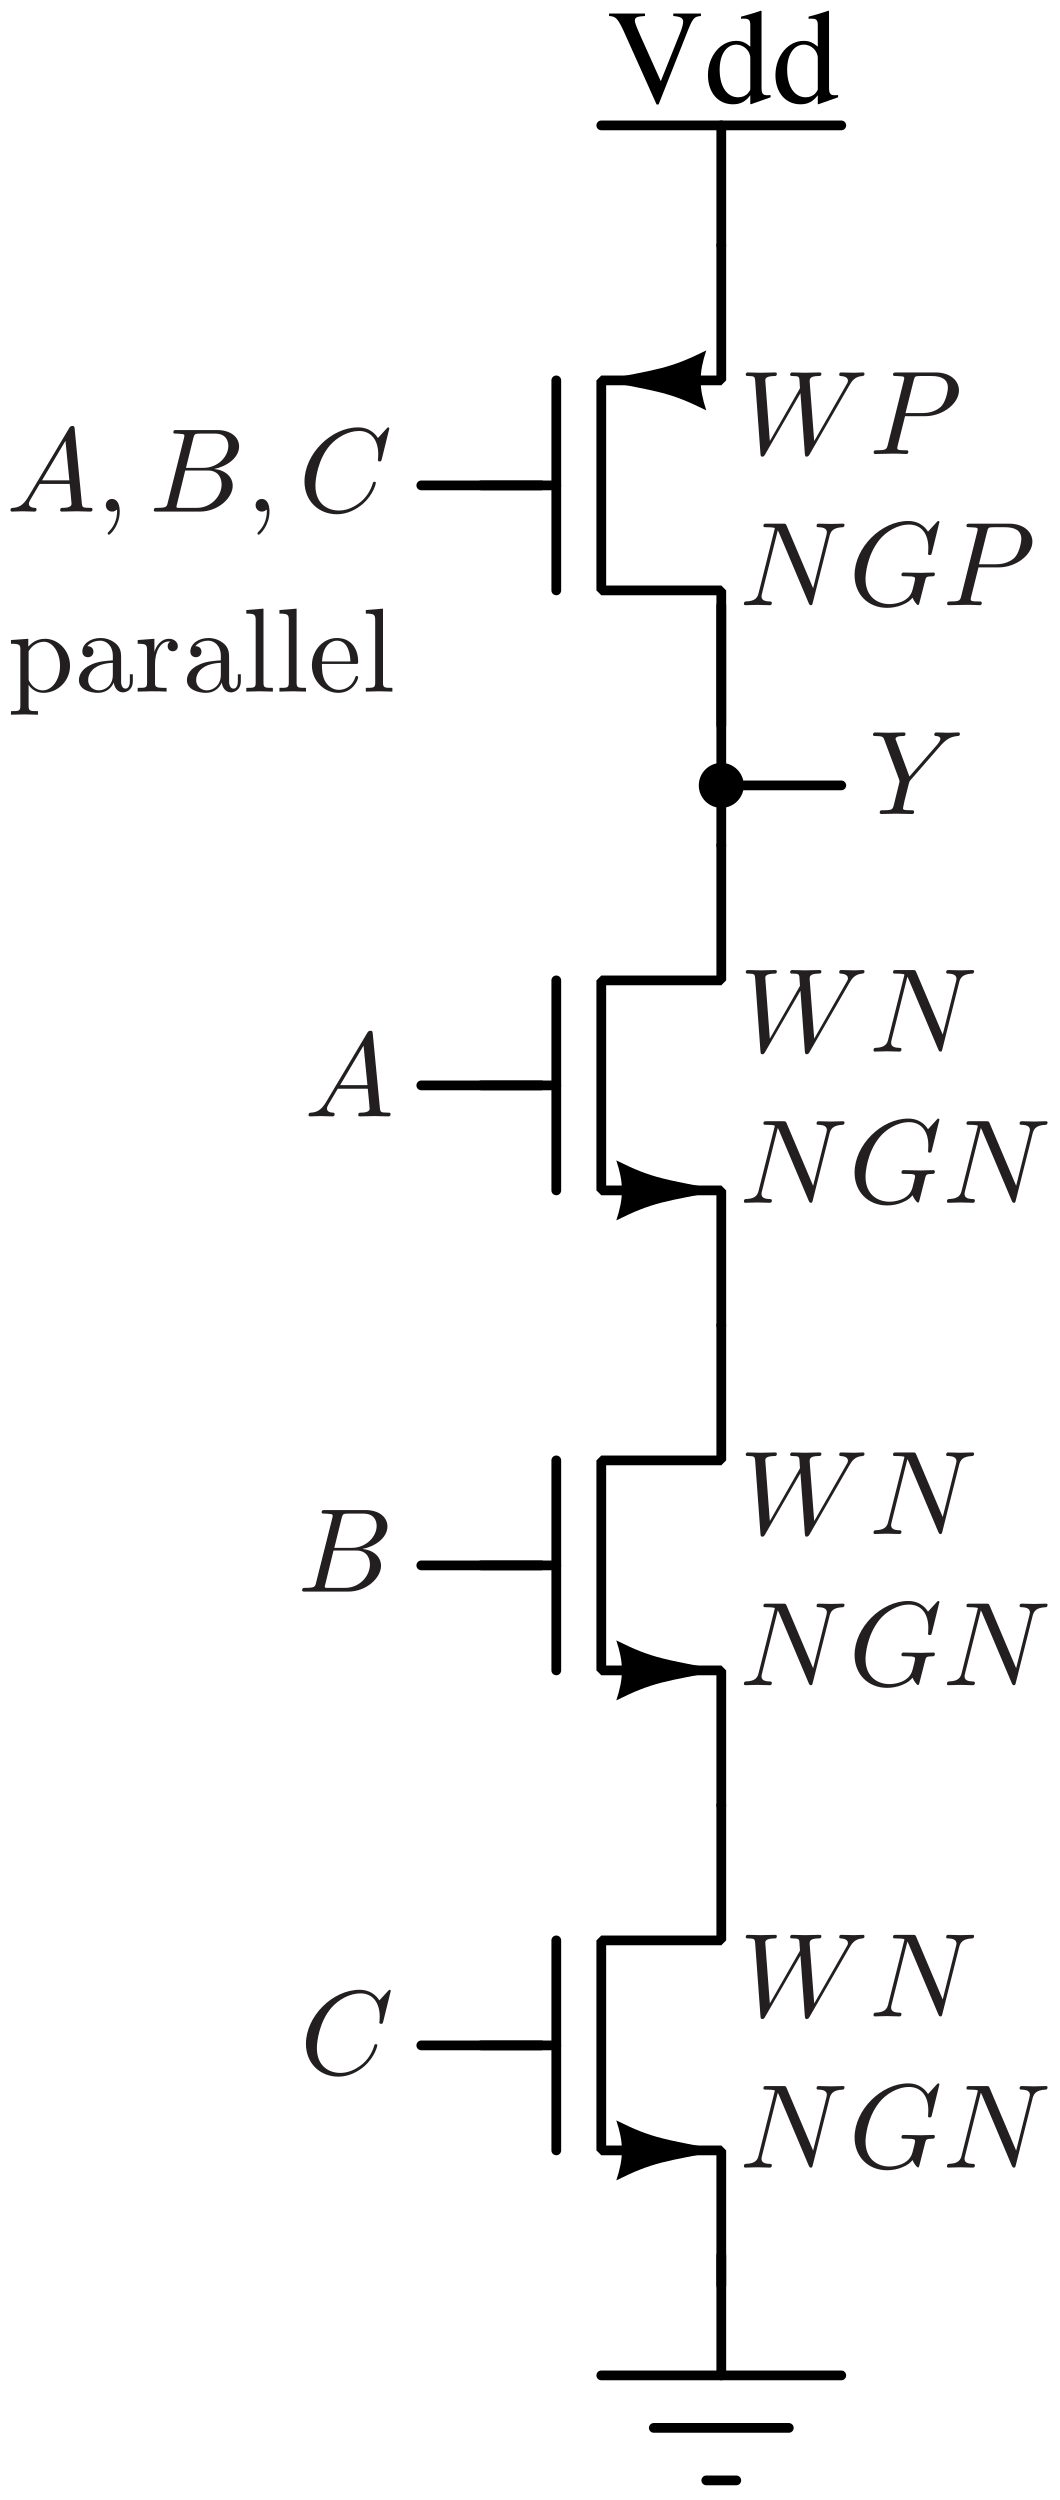
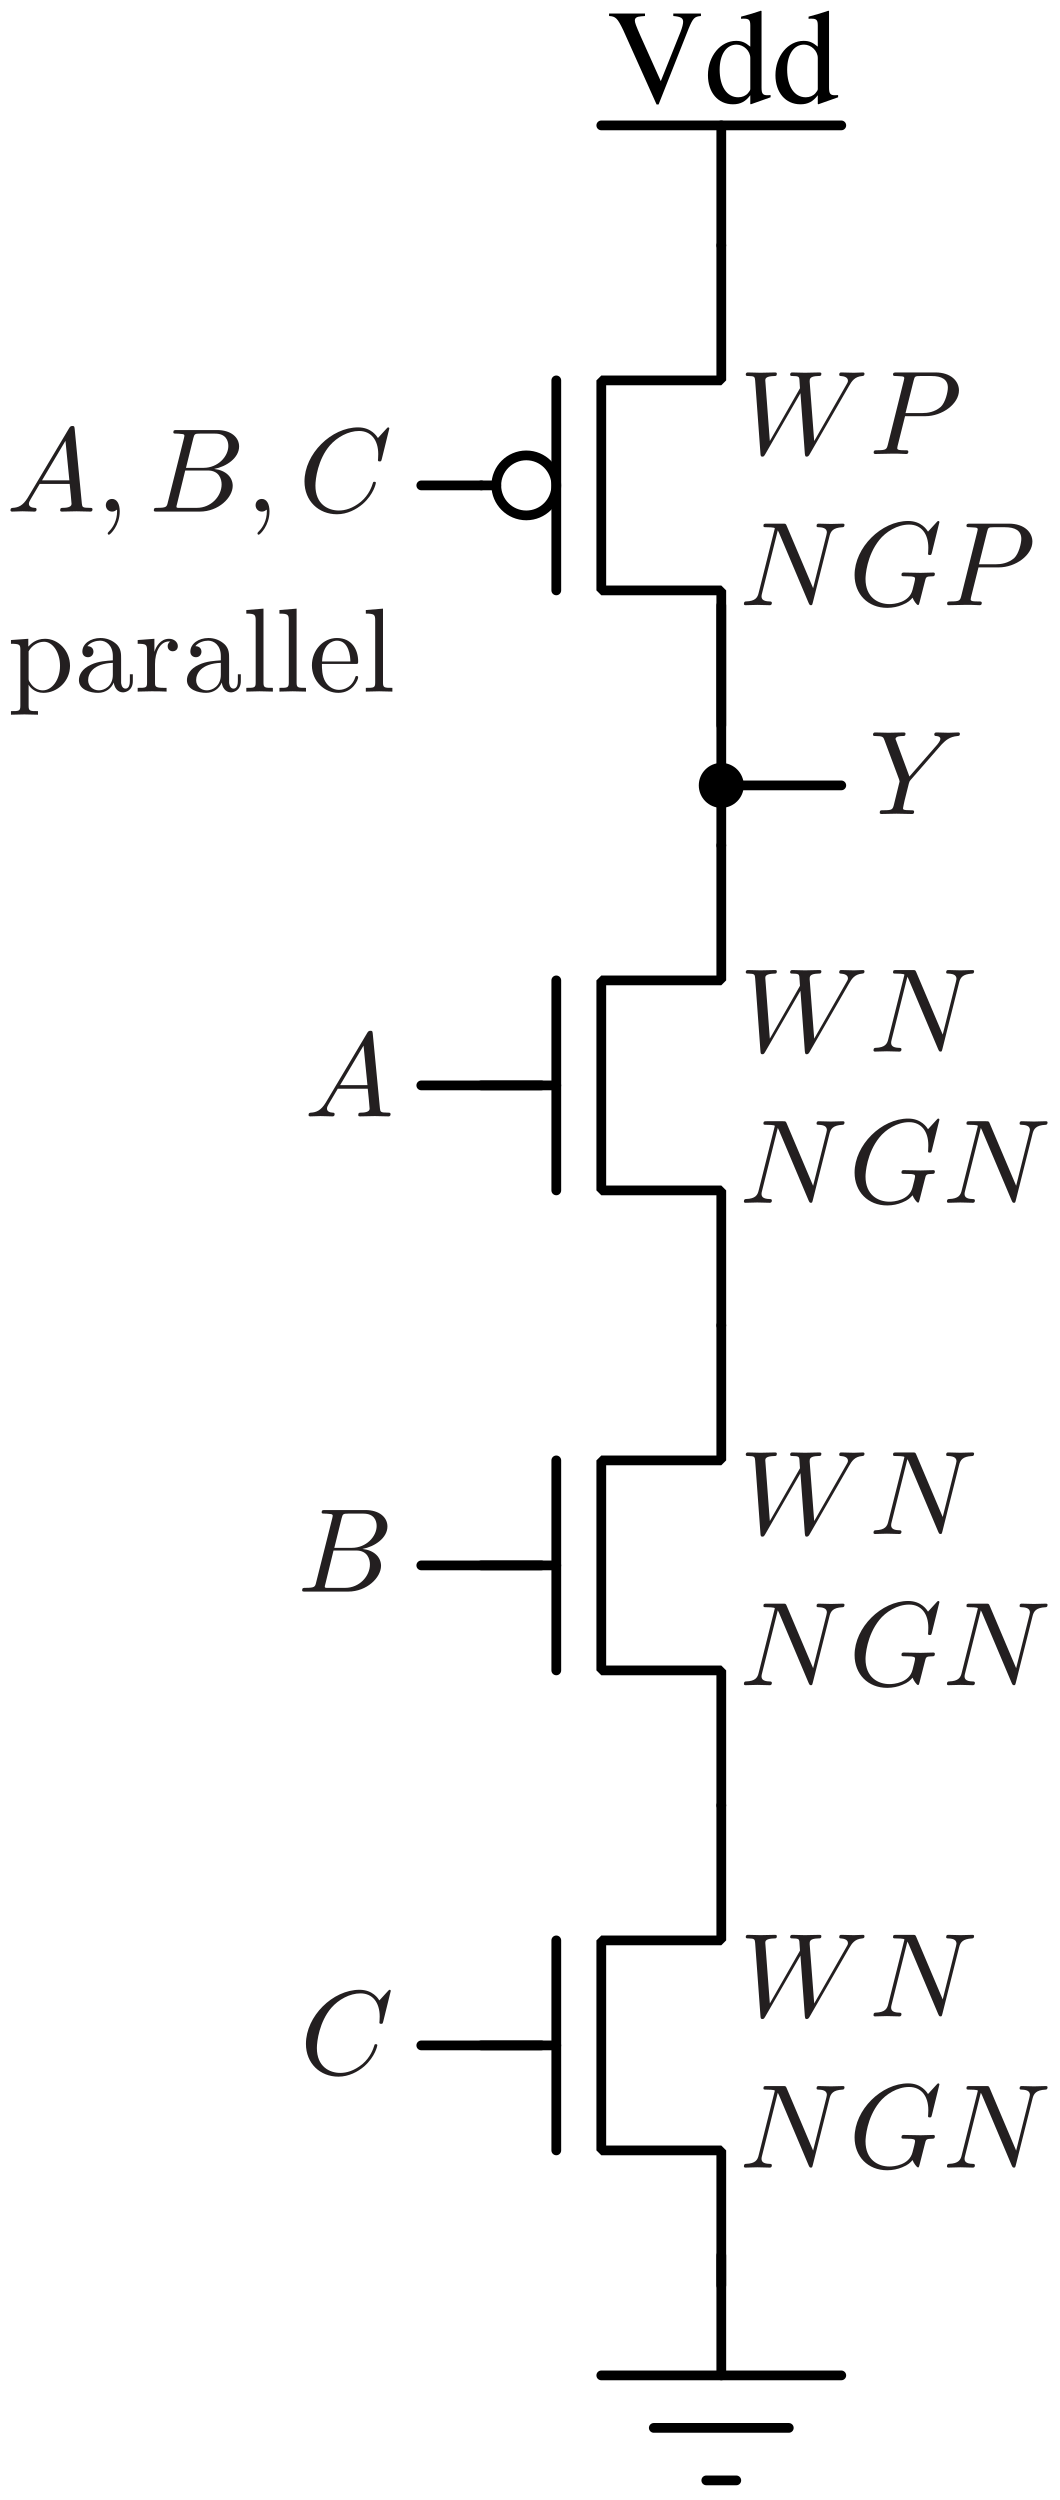
<svg xmlns="http://www.w3.org/2000/svg" xmlns:xlink="http://www.w3.org/1999/xlink" width="106pt" height="250pt" viewBox="0 0 106 250" version="1.1">
  <rect width="100%" height="100%" fill="white" />
  <defs>
    <g>
      <symbol overflow="visible" id="glyph0-0">
        <path style="stroke:none;" d="" />
      </symbol>
      <symbol overflow="visible" id="glyph0-1">
        <path style="stroke:none;" d="M 9.406 -8.938 L 6.641 -8.938 L 6.641 -8.688 C 7.391 -8.625 7.625 -8.484 7.625 -8.109 C 7.625 -7.891 7.531 -7.531 7.375 -7.125 L 5.391 -2.172 L 3.344 -6.734 C 2.906 -7.734 2.797 -8.031 2.797 -8.234 C 2.797 -8.5 2.984 -8.625 3.422 -8.656 C 3.484 -8.656 3.625 -8.672 3.812 -8.688 L 3.812 -8.938 L 0.219 -8.938 L 0.219 -8.688 C 0.875 -8.656 1.062 -8.469 1.641 -7.266 L 4.969 0.156 L 5.172 0.156 L 8.172 -7.422 C 8.609 -8.484 8.766 -8.641 9.406 -8.688 Z M 9.406 -8.938 " />
      </symbol>
      <symbol overflow="visible" id="glyph0-2">
        <path style="stroke:none;" d="M 6.625 -0.781 C 6.453 -0.766 6.375 -0.766 6.312 -0.766 C 5.844 -0.766 5.719 -0.922 5.719 -1.531 L 5.719 -9.188 L 5.656 -9.219 C 5.016 -9 4.562 -8.859 3.672 -8.625 L 3.672 -8.406 C 3.781 -8.422 3.844 -8.422 3.969 -8.422 C 4.469 -8.422 4.594 -8.281 4.594 -7.734 L 4.594 -5.625 C 4.078 -6.062 3.719 -6.203 3.172 -6.203 C 1.625 -6.203 0.359 -4.688 0.359 -2.766 C 0.359 -1.047 1.359 0.141 2.859 0.141 C 3.625 0.141 4.125 -0.141 4.594 -0.766 L 4.594 0.094 L 4.641 0.141 L 6.625 -0.562 Z M 4.594 -1.375 C 4.594 -1.281 4.5 -1.125 4.359 -0.969 C 4.125 -0.703 3.781 -0.562 3.391 -0.562 C 2.25 -0.562 1.531 -1.641 1.531 -3.328 C 1.531 -4.828 2.188 -5.828 3.219 -5.828 C 3.938 -5.828 4.594 -5.203 4.594 -4.484 Z M 4.594 -1.375 " />
      </symbol>
      <symbol overflow="visible" id="glyph1-0">
        <path style="stroke:none;" d="" />
      </symbol>
      <symbol overflow="visible" id="glyph1-1">
        <path style="stroke:none;" d="M 10.969 -6.781 C 11.266 -7.297 11.547 -7.734 12.297 -7.797 C 12.406 -7.812 12.531 -7.812 12.531 -8.031 C 12.531 -8.078 12.484 -8.156 12.391 -8.156 C 12.094 -8.156 11.766 -8.125 11.469 -8.125 C 11.062 -8.125 10.609 -8.156 10.219 -8.156 C 10.141 -8.156 10 -8.156 10 -7.938 C 10 -7.812 10.094 -7.797 10.172 -7.797 C 10.453 -7.781 10.875 -7.688 10.875 -7.328 C 10.875 -7.203 10.812 -7.094 10.719 -6.938 L 7.5 -1.297 L 7.047 -7.234 C 7.047 -7.469 7.016 -7.781 7.891 -7.797 C 8.094 -7.797 8.219 -7.797 8.219 -8.031 C 8.219 -8.156 8.078 -8.156 8.031 -8.156 C 7.547 -8.156 7.047 -8.125 6.578 -8.125 C 6.297 -8.125 5.594 -8.156 5.312 -8.156 C 5.25 -8.156 5.094 -8.156 5.094 -7.922 C 5.094 -7.797 5.219 -7.797 5.375 -7.797 C 5.906 -7.797 5.984 -7.719 6.016 -7.5 L 6.078 -6.578 L 3.062 -1.297 L 2.609 -7.359 C 2.609 -7.5 2.609 -7.781 3.516 -7.797 C 3.641 -7.797 3.766 -7.797 3.766 -8.031 C 3.766 -8.156 3.625 -8.156 3.594 -8.156 C 3.125 -8.156 2.625 -8.125 2.125 -8.125 C 1.703 -8.125 1.281 -8.156 0.875 -8.156 C 0.812 -8.156 0.656 -8.156 0.656 -7.938 C 0.656 -7.797 0.766 -7.797 0.953 -7.797 C 1.547 -7.797 1.562 -7.688 1.594 -7.344 L 2.125 -0.047 C 2.141 0.172 2.156 0.266 2.312 0.266 C 2.469 0.266 2.5 0.188 2.609 0.016 L 6.125 -6.078 L 6.562 -0.047 C 6.594 0.203 6.609 0.266 6.75 0.266 C 6.906 0.266 6.984 0.141 7.047 0.031 Z M 10.969 -6.781 " />
      </symbol>
      <symbol overflow="visible" id="glyph1-2">
        <path style="stroke:none;" d="M 9.031 -6.906 C 9.156 -7.391 9.375 -7.75 10.328 -7.797 C 10.391 -7.797 10.531 -7.812 10.531 -8.031 C 10.531 -8.047 10.531 -8.156 10.375 -8.156 C 9.984 -8.156 9.562 -8.125 9.172 -8.125 C 8.766 -8.125 8.344 -8.156 7.953 -8.156 C 7.875 -8.156 7.734 -8.156 7.734 -7.922 C 7.734 -7.797 7.859 -7.797 7.953 -7.797 C 8.625 -7.781 8.766 -7.531 8.766 -7.266 C 8.766 -7.234 8.734 -7.047 8.719 -7.016 L 7.391 -1.703 L 4.75 -7.938 C 4.656 -8.156 4.641 -8.156 4.359 -8.156 L 2.766 -8.156 C 2.516 -8.156 2.422 -8.156 2.422 -7.922 C 2.422 -7.797 2.516 -7.797 2.75 -7.797 C 2.812 -7.797 3.562 -7.797 3.562 -7.688 L 1.953 -1.266 C 1.844 -0.781 1.641 -0.406 0.672 -0.375 C 0.594 -0.375 0.469 -0.359 0.469 -0.125 C 0.469 -0.047 0.531 0 0.625 0 C 1 0 1.422 -0.031 1.812 -0.031 C 2.219 -0.031 2.656 0 3.047 0 C 3.109 0 3.266 0 3.266 -0.234 C 3.266 -0.359 3.156 -0.375 3.031 -0.375 C 2.328 -0.391 2.234 -0.656 2.234 -0.891 C 2.234 -0.984 2.25 -1.047 2.281 -1.172 L 3.859 -7.484 C 3.906 -7.406 3.906 -7.391 3.969 -7.266 L 6.938 -0.234 C 7.031 -0.031 7.062 0 7.172 0 C 7.297 0 7.297 -0.031 7.359 -0.25 Z M 9.031 -6.906 " />
      </symbol>
      <symbol overflow="visible" id="glyph1-3">
        <path style="stroke:none;" d="M 9.078 -8.312 C 9.078 -8.344 9.062 -8.422 8.953 -8.422 C 8.922 -8.422 8.906 -8.422 8.781 -8.281 L 7.938 -7.359 C 7.828 -7.531 7.281 -8.422 5.953 -8.422 C 3.281 -8.422 0.594 -5.781 0.594 -3.016 C 0.594 -1.109 1.922 0.266 3.859 0.266 C 4.391 0.266 4.922 0.156 5.359 -0.031 C 5.953 -0.266 6.188 -0.516 6.391 -0.75 C 6.5 -0.453 6.812 -0.016 6.938 -0.016 C 7 -0.016 7.016 -0.047 7.016 -0.062 C 7.047 -0.078 7.156 -0.531 7.219 -0.781 L 7.453 -1.703 C 7.5 -1.906 7.547 -2.109 7.609 -2.312 C 7.734 -2.859 7.75 -2.875 8.422 -2.891 C 8.484 -2.891 8.625 -2.906 8.625 -3.125 C 8.625 -3.219 8.562 -3.266 8.469 -3.266 C 8.188 -3.266 7.484 -3.234 7.203 -3.234 C 6.844 -3.234 5.906 -3.266 5.531 -3.266 C 5.422 -3.266 5.281 -3.266 5.281 -3.031 C 5.281 -2.891 5.375 -2.891 5.641 -2.891 C 5.656 -2.891 6 -2.891 6.281 -2.875 C 6.594 -2.828 6.641 -2.797 6.641 -2.641 C 6.641 -2.531 6.516 -2 6.391 -1.547 C 6.062 -0.234 4.5 -0.109 4.094 -0.109 C 2.938 -0.109 1.688 -0.781 1.688 -2.625 C 1.688 -2.984 1.812 -4.953 3.062 -6.516 C 3.703 -7.328 4.859 -8.062 6.047 -8.062 C 7.266 -8.062 7.969 -7.141 7.969 -5.75 C 7.969 -5.266 7.938 -5.266 7.938 -5.141 C 7.938 -5.016 8.062 -5.016 8.109 -5.016 C 8.266 -5.016 8.266 -5.047 8.328 -5.266 Z M 9.078 -8.312 " />
      </symbol>
      <symbol overflow="visible" id="glyph1-4">
        <path style="stroke:none;" d="M 3.625 -3.781 L 5.656 -3.781 C 7.344 -3.781 9.016 -5.016 9.016 -6.359 C 9.016 -7.281 8.219 -8.156 6.656 -8.156 L 2.781 -8.156 C 2.562 -8.156 2.422 -8.156 2.422 -7.938 C 2.422 -7.797 2.531 -7.797 2.766 -7.797 C 2.922 -7.797 3.141 -7.781 3.281 -7.766 C 3.484 -7.75 3.547 -7.703 3.547 -7.578 C 3.547 -7.531 3.531 -7.5 3.5 -7.344 L 1.906 -0.938 C 1.781 -0.469 1.75 -0.375 0.812 -0.375 C 0.609 -0.375 0.484 -0.375 0.484 -0.141 C 0.484 0 0.625 0 0.656 0 C 0.984 0 1.844 -0.031 2.172 -0.031 C 2.422 -0.031 2.688 -0.031 2.938 -0.031 C 3.203 -0.031 3.469 0 3.719 0 C 3.797 0 3.953 0 3.953 -0.234 C 3.953 -0.375 3.844 -0.375 3.625 -0.375 C 3.172 -0.375 2.844 -0.375 2.844 -0.578 C 2.844 -0.656 2.875 -0.719 2.875 -0.781 Z M 4.484 -7.344 C 4.594 -7.75 4.609 -7.797 5.125 -7.797 L 6.281 -7.797 C 7.266 -7.797 7.906 -7.469 7.906 -6.641 C 7.906 -6.188 7.656 -5.156 7.203 -4.719 C 6.594 -4.188 5.875 -4.094 5.359 -4.094 L 3.672 -4.094 Z M 4.484 -7.344 " />
      </symbol>
      <symbol overflow="visible" id="glyph1-5">
        <path style="stroke:none;" d="M 1.906 -0.938 C 1.797 -0.469 1.766 -0.375 0.828 -0.375 C 0.625 -0.375 0.5 -0.375 0.5 -0.125 C 0.5 0 0.609 0 0.828 0 L 5.094 0 C 6.984 0 8.391 -1.406 8.391 -2.578 C 8.391 -3.438 7.703 -4.141 6.531 -4.266 C 7.781 -4.5 9.031 -5.375 9.031 -6.516 C 9.031 -7.406 8.25 -8.156 6.812 -8.156 L 2.797 -8.156 C 2.562 -8.156 2.453 -8.156 2.453 -7.922 C 2.453 -7.797 2.562 -7.797 2.781 -7.797 C 2.812 -7.797 3.031 -7.797 3.234 -7.766 C 3.453 -7.75 3.562 -7.734 3.562 -7.578 C 3.562 -7.531 3.547 -7.5 3.516 -7.344 Z M 3.719 -4.375 L 4.453 -7.344 C 4.562 -7.75 4.594 -7.797 5.109 -7.797 L 6.641 -7.797 C 7.703 -7.797 7.953 -7.094 7.953 -6.562 C 7.953 -5.516 6.922 -4.375 5.469 -4.375 Z M 3.172 -0.375 C 3.016 -0.375 2.984 -0.375 2.922 -0.375 C 2.797 -0.391 2.766 -0.406 2.766 -0.5 C 2.766 -0.531 2.766 -0.562 2.828 -0.781 L 3.641 -4.109 L 5.906 -4.109 C 7.047 -4.109 7.281 -3.234 7.281 -2.719 C 7.281 -1.531 6.219 -0.375 4.812 -0.375 Z M 3.172 -0.375 " />
      </symbol>
      <symbol overflow="visible" id="glyph1-6">
        <path style="stroke:none;" d="M 7.141 -6.797 L 7.297 -6.969 C 7.656 -7.328 8.062 -7.734 8.875 -7.797 C 9 -7.812 9.109 -7.812 9.109 -8.016 C 9.109 -8.109 9.047 -8.156 8.953 -8.156 C 8.641 -8.156 8.297 -8.125 7.969 -8.125 C 7.578 -8.125 7.156 -8.156 6.781 -8.156 C 6.703 -8.156 6.547 -8.156 6.547 -7.938 C 6.547 -7.812 6.672 -7.797 6.734 -7.797 C 6.812 -7.797 7.156 -7.766 7.156 -7.516 C 7.156 -7.312 6.891 -7 6.844 -6.938 L 4.062 -3.75 L 2.75 -7.297 C 2.672 -7.469 2.672 -7.5 2.672 -7.5 C 2.672 -7.797 3.266 -7.797 3.375 -7.797 C 3.547 -7.797 3.672 -7.797 3.672 -8.031 C 3.672 -8.156 3.531 -8.156 3.484 -8.156 C 3.156 -8.156 2.312 -8.125 1.984 -8.125 C 1.688 -8.125 0.938 -8.156 0.641 -8.156 C 0.578 -8.156 0.422 -8.156 0.422 -7.922 C 0.422 -7.797 0.531 -7.797 0.688 -7.797 C 1.406 -7.797 1.453 -7.688 1.562 -7.391 L 3.031 -3.453 C 3.047 -3.422 3.078 -3.281 3.078 -3.25 C 3.078 -3.219 2.609 -1.297 2.547 -1.078 C 2.391 -0.422 2.375 -0.375 1.422 -0.375 C 1.188 -0.375 1.094 -0.375 1.094 -0.125 C 1.094 0 1.25 0 1.266 0 C 1.609 0 2.438 -0.031 2.766 -0.031 C 3.109 -0.031 3.969 0 4.297 0 C 4.391 0 4.531 0 4.531 -0.234 C 4.531 -0.375 4.422 -0.375 4.203 -0.375 C 4.172 -0.375 3.938 -0.375 3.734 -0.391 C 3.484 -0.422 3.422 -0.438 3.422 -0.578 C 3.422 -0.672 3.531 -1.094 3.578 -1.344 L 4 -3.031 C 4.062 -3.25 4.078 -3.281 4.172 -3.391 Z M 7.141 -6.797 " />
      </symbol>
      <symbol overflow="visible" id="glyph1-7">
        <path style="stroke:none;" d="M 9.078 -8.312 C 9.078 -8.344 9.062 -8.422 8.953 -8.422 C 8.922 -8.422 8.906 -8.422 8.781 -8.281 L 7.938 -7.359 C 7.828 -7.531 7.281 -8.422 5.953 -8.422 C 3.281 -8.422 0.594 -5.781 0.594 -3.016 C 0.594 -1.047 2.016 0.266 3.844 0.266 C 4.875 0.266 5.781 -0.219 6.422 -0.766 C 7.531 -1.75 7.734 -2.828 7.734 -2.875 C 7.734 -2.984 7.609 -2.984 7.594 -2.984 C 7.516 -2.984 7.453 -2.969 7.438 -2.875 C 7.328 -2.516 7.047 -1.672 6.234 -0.984 C 5.406 -0.312 4.656 -0.109 4.031 -0.109 C 2.953 -0.109 1.688 -0.734 1.688 -2.594 C 1.688 -3.281 1.938 -5.219 3.125 -6.609 C 3.859 -7.453 4.984 -8.062 6.047 -8.062 C 7.266 -8.062 7.969 -7.141 7.969 -5.75 C 7.969 -5.266 7.938 -5.266 7.938 -5.141 C 7.938 -5.016 8.062 -5.016 8.109 -5.016 C 8.266 -5.016 8.266 -5.047 8.328 -5.266 Z M 9.078 -8.312 " />
      </symbol>
      <symbol overflow="visible" id="glyph1-8">
        <path style="stroke:none;" d="M 2.141 -1.375 C 1.656 -0.578 1.188 -0.406 0.672 -0.375 C 0.531 -0.359 0.422 -0.359 0.422 -0.125 C 0.422 -0.062 0.484 0 0.578 0 C 0.891 0 1.266 -0.031 1.609 -0.031 C 2 -0.031 2.422 0 2.797 0 C 2.875 0 3.031 0 3.031 -0.234 C 3.031 -0.359 2.922 -0.375 2.828 -0.375 C 2.562 -0.391 2.266 -0.484 2.266 -0.781 C 2.266 -0.938 2.344 -1.062 2.438 -1.234 L 3.344 -2.766 L 6.344 -2.766 C 6.375 -2.516 6.531 -0.891 6.531 -0.766 C 6.531 -0.406 5.922 -0.375 5.672 -0.375 C 5.516 -0.375 5.391 -0.375 5.391 -0.125 C 5.391 0 5.531 0 5.562 0 C 6.047 0 6.562 -0.031 7.047 -0.031 C 7.344 -0.031 8.109 0 8.406 0 C 8.469 0 8.625 0 8.625 -0.234 C 8.625 -0.375 8.5 -0.375 8.344 -0.375 C 7.609 -0.375 7.609 -0.453 7.562 -0.797 L 6.844 -8.266 C 6.812 -8.516 6.812 -8.562 6.609 -8.562 C 6.422 -8.562 6.375 -8.469 6.297 -8.359 Z M 3.578 -3.125 L 5.922 -7.078 L 6.312 -3.125 Z M 3.578 -3.125 " />
      </symbol>
      <symbol overflow="visible" id="glyph1-9">
        <path style="stroke:none;" d="M 2.422 -0.016 C 2.422 -0.797 2.125 -1.266 1.656 -1.266 C 1.266 -1.266 1.031 -0.969 1.031 -0.641 C 1.031 -0.312 1.266 0 1.656 0 C 1.812 0 1.953 -0.047 2.078 -0.156 C 2.109 -0.172 2.125 -0.188 2.141 -0.188 C 2.156 -0.188 2.156 -0.172 2.156 -0.016 C 2.156 0.875 1.75 1.594 1.344 1.984 C 1.219 2.109 1.219 2.141 1.219 2.172 C 1.219 2.266 1.281 2.312 1.344 2.312 C 1.469 2.312 2.422 1.391 2.422 -0.016 Z M 2.422 -0.016 " />
      </symbol>
      <symbol overflow="visible" id="glyph2-0">
        <path style="stroke:none;" d="" />
      </symbol>
      <symbol overflow="visible" id="glyph2-1">
        <path style="stroke:none;" d="M 2.062 -4.5 L 2.062 -5.281 L 0.328 -5.156 L 0.328 -4.781 C 1.188 -4.781 1.266 -4.703 1.266 -4.188 L 1.266 1.406 C 1.266 1.953 1.141 1.953 0.328 1.953 L 0.328 2.312 C 0.734 2.312 1.359 2.281 1.672 2.281 C 2 2.281 2.609 2.312 3.031 2.312 L 3.031 1.953 C 2.219 1.953 2.094 1.953 2.094 1.406 L 2.094 -0.703 C 2.156 -0.516 2.656 0.125 3.562 0.125 C 4.984 0.125 6.234 -1.047 6.234 -2.578 C 6.234 -4.094 5.062 -5.281 3.734 -5.281 C 2.797 -5.281 2.297 -4.75 2.062 -4.5 Z M 2.094 -1.359 L 2.094 -4.031 C 2.438 -4.641 3.031 -4.984 3.641 -4.984 C 4.5 -4.984 5.234 -3.938 5.234 -2.578 C 5.234 -1.141 4.406 -0.125 3.516 -0.125 C 3.031 -0.125 2.578 -0.375 2.266 -0.859 C 2.094 -1.109 2.094 -1.125 2.094 -1.359 Z M 2.094 -1.359 " />
      </symbol>
      <symbol overflow="visible" id="glyph2-2">
        <path style="stroke:none;" d="M 3.984 -0.906 C 4.031 -0.438 4.344 0.078 4.906 0.078 C 5.156 0.078 5.891 -0.094 5.891 -1.062 L 5.891 -1.734 L 5.594 -1.734 L 5.594 -1.062 C 5.594 -0.375 5.297 -0.297 5.156 -0.297 C 4.766 -0.297 4.719 -0.844 4.719 -0.891 L 4.719 -3.281 C 4.719 -3.797 4.719 -4.25 4.297 -4.703 C 3.828 -5.156 3.234 -5.359 2.656 -5.359 C 1.672 -5.359 0.844 -4.797 0.844 -4 C 0.844 -3.641 1.094 -3.438 1.406 -3.438 C 1.734 -3.438 1.953 -3.688 1.953 -4 C 1.953 -4.141 1.891 -4.531 1.344 -4.547 C 1.656 -4.953 2.25 -5.094 2.625 -5.094 C 3.219 -5.094 3.891 -4.625 3.891 -3.562 L 3.891 -3.125 C 3.281 -3.078 2.453 -3.047 1.703 -2.688 C 0.797 -2.281 0.5 -1.656 0.5 -1.141 C 0.5 -0.172 1.656 0.125 2.422 0.125 C 3.203 0.125 3.75 -0.344 3.984 -0.906 Z M 3.891 -2.875 L 3.891 -1.672 C 3.891 -0.531 3.031 -0.125 2.5 -0.125 C 1.906 -0.125 1.422 -0.547 1.422 -1.141 C 1.422 -1.812 1.922 -2.797 3.891 -2.875 Z M 3.891 -2.875 " />
      </symbol>
      <symbol overflow="visible" id="glyph2-3">
        <path style="stroke:none;" d="M 2 -3.969 L 2 -5.281 L 0.328 -5.156 L 0.328 -4.781 C 1.172 -4.781 1.266 -4.703 1.266 -4.109 L 1.266 -0.906 C 1.266 -0.375 1.141 -0.375 0.328 -0.375 L 0.328 0 C 0.797 -0.016 1.359 -0.031 1.703 -0.031 C 2.172 -0.031 2.734 -0.031 3.219 0 L 3.219 -0.375 L 2.969 -0.375 C 2.078 -0.375 2.062 -0.5 2.062 -0.938 L 2.062 -2.766 C 2.062 -3.953 2.562 -5.016 3.469 -5.016 C 3.547 -5.016 3.578 -5.016 3.594 -5.016 C 3.562 -5 3.328 -4.859 3.328 -4.547 C 3.328 -4.203 3.578 -4.031 3.844 -4.031 C 4.047 -4.031 4.344 -4.172 4.344 -4.547 C 4.344 -4.938 3.984 -5.281 3.469 -5.281 C 2.594 -5.281 2.156 -4.484 2 -3.969 Z M 2 -3.969 " />
      </symbol>
      <symbol overflow="visible" id="glyph2-4">
        <path style="stroke:none;" d="M 2.109 -8.297 L 0.391 -8.156 L 0.391 -7.797 C 1.234 -7.797 1.328 -7.703 1.328 -7.125 L 1.328 -0.906 C 1.328 -0.375 1.188 -0.375 0.391 -0.375 L 0.391 0 C 0.781 -0.016 1.422 -0.031 1.719 -0.031 C 2.016 -0.031 2.609 -0.016 3.047 0 L 3.047 -0.375 C 2.25 -0.375 2.109 -0.375 2.109 -0.906 Z M 2.109 -8.297 " />
      </symbol>
      <symbol overflow="visible" id="glyph2-5">
        <path style="stroke:none;" d="M 1.344 -3.016 C 1.406 -4.797 2.422 -5.094 2.828 -5.094 C 4.047 -5.094 4.172 -3.484 4.172 -3.016 Z M 1.328 -2.766 L 4.656 -2.766 C 4.922 -2.766 4.953 -2.766 4.953 -3.016 C 4.953 -4.203 4.312 -5.359 2.828 -5.359 C 1.438 -5.359 0.328 -4.125 0.328 -2.625 C 0.328 -1.031 1.594 0.125 2.969 0.125 C 4.422 0.125 4.953 -1.188 4.953 -1.422 C 4.953 -1.547 4.859 -1.562 4.812 -1.562 C 4.703 -1.562 4.672 -1.5 4.656 -1.406 C 4.234 -0.172 3.156 -0.172 3.031 -0.172 C 2.438 -0.172 1.953 -0.531 1.688 -0.969 C 1.328 -1.547 1.328 -2.328 1.328 -2.766 Z M 1.328 -2.766 " />
      </symbol>
    </g>
  </defs>
  <g id="surface1">
    <path style="fill:none;stroke-width:9.75;stroke-linecap:round;stroke-linejoin:bevel;stroke:rgb(0%,0%,0%);stroke-opacity:1;stroke-miterlimit:6;" d="M 721.289 1174.609 L 721.289 1039.609 L 601.289 1039.609 L 601.289 829.609 L 721.289 829.609 L 721.289 694.609 " transform="matrix(0.1,0,0,-0.1,0,250)" />
    <path style="fill:none;stroke-width:9.75;stroke-linecap:round;stroke-linejoin:bevel;stroke:rgb(0%,0%,0%);stroke-opacity:1;stroke-miterlimit:6;" d="M 556.289 1039.609 L 556.289 829.609 " transform="matrix(0.1,0,0,-0.1,0,250)" />
    <path style="fill:none;stroke-width:9.75;stroke-linecap:round;stroke-linejoin:bevel;stroke:rgb(0%,0%,0%);stroke-opacity:1;stroke-miterlimit:6;" d="M 481.289 934.609 L 556.289 934.609 " transform="matrix(0.1,0,0,-0.1,0,250)" />
-     <path style=" stroke:none;fill-rule:evenodd;fill:rgb(0%,0%,0%);fill-opacity:1;" d="M 61.629 170.039 C 65.379 168.164 66.504 168.164 72.129 167.039 C 66.504 165.914 65.379 165.914 61.629 164.039 C 62.379 166.289 62.379 167.789 61.629 170.039 " />
+     <path style="fill:none;stroke-width:9.75;stroke-linecap:round;stroke-linejoin:bevel;stroke:rgb(0%,0%,0%);stroke-opacity:1;stroke-miterlimit:6;" d="M 556.289 2119.609 L 556.289 1909.609 " transform="matrix(0.1,0,0,-0.1,0,250)" />
+     <path style="fill:none;stroke-width:9.75;stroke-linecap:round;stroke-linejoin:bevel;stroke:rgb(0%,0%,0%);stroke-opacity:1;stroke-miterlimit:6;" d="M 481.289 2014.609 L 496.289 2014.609 " transform="matrix(0.1,0,0,-0.1,0,250)" />
    <path style="fill:none;stroke-width:9.75;stroke-linecap:round;stroke-linejoin:bevel;stroke:rgb(0%,0%,0%);stroke-opacity:1;stroke-miterlimit:6;" d="M 721.289 2254.609 L 721.289 2119.609 L 601.289 2119.609 L 601.289 1909.609 L 721.289 1909.609 L 721.289 1774.609 " transform="matrix(0.1,0,0,-0.1,0,250)" />
-     <path style="fill:none;stroke-width:9.75;stroke-linecap:round;stroke-linejoin:bevel;stroke:rgb(0%,0%,0%);stroke-opacity:1;stroke-miterlimit:6;" d="M 556.289 2119.609 L 556.289 1909.609 " transform="matrix(0.1,0,0,-0.1,0,250)" />
-     <path style="fill:none;stroke-width:9.75;stroke-linecap:round;stroke-linejoin:bevel;stroke:rgb(0%,0%,0%);stroke-opacity:1;stroke-miterlimit:6;" d="M 481.289 2014.609 L 556.289 2014.609 " transform="matrix(0.1,0,0,-0.1,0,250)" />
-     <path style=" stroke:none;fill-rule:evenodd;fill:rgb(0%,0%,0%);fill-opacity:1;" d="M 70.629 35.039 C 66.879 36.914 65.754 36.914 60.129 38.039 C 65.754 39.164 66.879 39.164 70.629 41.039 C 69.879 38.789 69.879 37.289 70.629 35.039 " />
+     <path style="fill:none;stroke-width:9.75;stroke-linecap:round;stroke-linejoin:bevel;stroke:rgb(0%,0%,0%);stroke-opacity:1;stroke-miterlimit:6;" d="M 556.289 2014.609 C 556.289 2031.172 542.852 2044.609 526.289 2044.609 C 509.727 2044.609 496.289 2031.172 496.289 2014.609 C 496.289 1998.047 509.727 1984.609 526.289 1984.609 C 542.852 1984.609 556.289 1998.047 556.289 2014.609 " transform="matrix(0.1,0,0,-0.1,0,250)" />
    <path style="fill:none;stroke-width:9.75;stroke-linecap:round;stroke-linejoin:bevel;stroke:rgb(0%,0%,0%);stroke-opacity:1;stroke-miterlimit:6;" d="M 721.289 1894.609 L 721.289 1654.609 " transform="matrix(0.1,0,0,-0.1,0,250)" />
    <path style="fill:none;stroke-width:9.75;stroke-linecap:round;stroke-linejoin:bevel;stroke:rgb(0%,0%,0%);stroke-opacity:1;stroke-miterlimit:6;" d="M 721.289 124.609 L 721.289 244.609 " transform="matrix(0.1,0,0,-0.1,0,250)" />
    <path style="fill:none;stroke-width:9.75;stroke-linecap:round;stroke-linejoin:bevel;stroke:rgb(0%,0%,0%);stroke-opacity:1;stroke-miterlimit:6;" d="M 841.289 124.609 L 601.289 124.609 " transform="matrix(0.1,0,0,-0.1,0,250)" />
    <path style="fill:none;stroke-width:9.75;stroke-linecap:round;stroke-linejoin:bevel;stroke:rgb(0%,0%,0%);stroke-opacity:1;stroke-miterlimit:6;" d="M 788.789 72.109 L 653.789 72.109 " transform="matrix(0.1,0,0,-0.1,0,250)" />
    <path style="fill:none;stroke-width:9.75;stroke-linecap:round;stroke-linejoin:bevel;stroke:rgb(0%,0%,0%);stroke-opacity:1;stroke-miterlimit:6;" d="M 736.289 19.609 L 706.289 19.609 " transform="matrix(0.1,0,0,-0.1,0,250)" />
    <path style="fill:none;stroke-width:9.75;stroke-linecap:round;stroke-linejoin:bevel;stroke:rgb(0%,0%,0%);stroke-opacity:1;stroke-miterlimit:6;" d="M 721.289 2374.609 L 721.289 2254.609 " transform="matrix(0.1,0,0,-0.1,0,250)" />
    <path style="fill:none;stroke-width:9.75;stroke-linecap:round;stroke-linejoin:bevel;stroke:rgb(0%,0%,0%);stroke-opacity:1;stroke-miterlimit:6;" d="M 841.289 2374.609 L 601.289 2374.609 " transform="matrix(0.1,0,0,-0.1,0,250)" />
    <g style="fill:rgb(0%,0%,0%);fill-opacity:1;">
      <use xlink:href="#glyph0-1" x="60.688" y="10.29" />
      <use xlink:href="#glyph0-2" x="70.435" y="10.29" />
      <use xlink:href="#glyph0-2" x="77.185" y="10.29" />
    </g>
    <path style=" stroke:none;fill-rule:evenodd;fill:rgb(0%,0%,0%);fill-opacity:1;" d="M 74.379 78.539 C 74.379 77.297 73.371 76.289 72.129 76.289 C 70.887 76.289 69.879 77.297 69.879 78.539 C 69.879 79.781 70.887 80.789 72.129 80.789 C 73.371 80.789 74.379 79.781 74.379 78.539 " />
    <path style="fill:none;stroke-width:9.75;stroke-linecap:round;stroke-linejoin:bevel;stroke:rgb(0%,0%,0%);stroke-opacity:1;stroke-miterlimit:6;" d="M 841.289 1714.609 L 721.289 1714.609 " transform="matrix(0.1,0,0,-0.1,0,250)" />
    <path style="fill:none;stroke-width:9.75;stroke-linecap:round;stroke-linejoin:bevel;stroke:rgb(0%,0%,0%);stroke-opacity:1;stroke-miterlimit:6;" d="M 421.289 934.609 L 541.289 934.609 " transform="matrix(0.1,0,0,-0.1,0,250)" />
    <path style="fill:none;stroke-width:9.75;stroke-linecap:round;stroke-linejoin:bevel;stroke:rgb(0%,0%,0%);stroke-opacity:1;stroke-miterlimit:6;" d="M 721.289 694.609 L 721.289 559.609 L 601.289 559.609 L 601.289 349.609 L 721.289 349.609 L 721.289 214.609 " transform="matrix(0.1,0,0,-0.1,0,250)" />
    <path style="fill:none;stroke-width:9.75;stroke-linecap:round;stroke-linejoin:bevel;stroke:rgb(0%,0%,0%);stroke-opacity:1;stroke-miterlimit:6;" d="M 556.289 559.609 L 556.289 349.609 " transform="matrix(0.1,0,0,-0.1,0,250)" />
    <path style="fill:none;stroke-width:9.75;stroke-linecap:round;stroke-linejoin:bevel;stroke:rgb(0%,0%,0%);stroke-opacity:1;stroke-miterlimit:6;" d="M 481.289 454.609 L 556.289 454.609 " transform="matrix(0.1,0,0,-0.1,0,250)" />
-     <path style=" stroke:none;fill-rule:evenodd;fill:rgb(0%,0%,0%);fill-opacity:1;" d="M 61.629 218.039 C 65.379 216.164 66.504 216.164 72.129 215.039 C 66.504 213.914 65.379 213.914 61.629 212.039 C 62.379 214.289 62.379 215.789 61.629 218.039 " />
    <path style="fill:none;stroke-width:9.75;stroke-linecap:round;stroke-linejoin:bevel;stroke:rgb(0%,0%,0%);stroke-opacity:1;stroke-miterlimit:6;" d="M 421.289 454.609 L 541.289 454.609 " transform="matrix(0.1,0,0,-0.1,0,250)" />
-     <path style="fill:none;stroke-width:9.75;stroke-linecap:round;stroke-linejoin:bevel;stroke:rgb(0%,0%,0%);stroke-opacity:1;stroke-miterlimit:6;" d="M 421.289 2014.609 L 541.289 2014.609 " transform="matrix(0.1,0,0,-0.1,0,250)" />
+     <path style="fill:none;stroke-width:9.75;stroke-linecap:round;stroke-linejoin:bevel;stroke:rgb(0%,0%,0%);stroke-opacity:1;stroke-miterlimit:6;" d="M 421.289 2014.609 L 481.289 2014.609 " transform="matrix(0.1,0,0,-0.1,0,250)" />
    <path style="fill:none;stroke-width:9.75;stroke-linecap:round;stroke-linejoin:bevel;stroke:rgb(0%,0%,0%);stroke-opacity:1;stroke-miterlimit:6;" d="M 421.289 1414.609 L 541.289 1414.609 " transform="matrix(0.1,0,0,-0.1,0,250)" />
    <path style="fill:none;stroke-width:9.75;stroke-linecap:round;stroke-linejoin:bevel;stroke:rgb(0%,0%,0%);stroke-opacity:1;stroke-miterlimit:6;" d="M 721.289 1654.609 L 721.289 1519.609 L 601.289 1519.609 L 601.289 1309.609 L 721.289 1309.609 L 721.289 1174.609 " transform="matrix(0.1,0,0,-0.1,0,250)" />
    <path style="fill:none;stroke-width:9.75;stroke-linecap:round;stroke-linejoin:bevel;stroke:rgb(0%,0%,0%);stroke-opacity:1;stroke-miterlimit:6;" d="M 556.289 1519.609 L 556.289 1309.609 " transform="matrix(0.1,0,0,-0.1,0,250)" />
    <path style="fill:none;stroke-width:9.75;stroke-linecap:round;stroke-linejoin:bevel;stroke:rgb(0%,0%,0%);stroke-opacity:1;stroke-miterlimit:6;" d="M 481.289 1414.609 L 556.289 1414.609 " transform="matrix(0.1,0,0,-0.1,0,250)" />
-     <path style=" stroke:none;fill-rule:evenodd;fill:rgb(0%,0%,0%);fill-opacity:1;" d="M 61.629 122.039 C 65.379 120.164 66.504 120.164 72.129 119.039 C 66.504 117.914 65.379 117.914 61.629 116.039 C 62.379 118.289 62.379 119.789 61.629 122.039 " />
    <g style="fill:rgb(13.73%,12.16%,12.549%);fill-opacity:1;">
      <use xlink:href="#glyph1-1" x="73.92" y="153.4" />
    </g>
    <g style="fill:rgb(13.73%,12.16%,12.549%);fill-opacity:1;">
      <use xlink:href="#glyph1-2" x="86.88" y="153.4" />
    </g>
    <g style="fill:rgb(13.73%,12.16%,12.549%);fill-opacity:1;">
      <use xlink:href="#glyph1-2" x="73.92" y="168.52" />
    </g>
    <g style="fill:rgb(13.73%,12.16%,12.549%);fill-opacity:1;">
      <use xlink:href="#glyph1-3" x="84.864" y="168.52" />
    </g>
    <g style="fill:rgb(13.73%,12.16%,12.549%);fill-opacity:1;">
      <use xlink:href="#glyph1-2" x="94.224" y="168.52" />
    </g>
    <g style="fill:rgb(13.73%,12.16%,12.549%);fill-opacity:1;">
      <use xlink:href="#glyph1-1" x="73.92" y="45.4" />
    </g>
    <g style="fill:rgb(13.73%,12.16%,12.549%);fill-opacity:1;">
      <use xlink:href="#glyph1-4" x="86.88" y="45.4" />
    </g>
    <g style="fill:rgb(13.73%,12.16%,12.549%);fill-opacity:1;">
      <use xlink:href="#glyph1-2" x="73.92" y="60.52" />
    </g>
    <g style="fill:rgb(13.73%,12.16%,12.549%);fill-opacity:1;">
      <use xlink:href="#glyph1-3" x="84.864" y="60.52" />
    </g>
    <g style="fill:rgb(13.73%,12.16%,12.549%);fill-opacity:1;">
      <use xlink:href="#glyph1-4" x="94.224" y="60.52" />
    </g>
    <g style="fill:rgb(13.73%,12.16%,12.549%);fill-opacity:1;">
      <use xlink:href="#glyph1-5" x="29.712" y="159.16" />
    </g>
    <g style="fill:rgb(13.73%,12.16%,12.549%);fill-opacity:1;">
      <use xlink:href="#glyph1-6" x="86.88" y="81.4" />
    </g>
    <g style="fill:rgb(13.73%,12.16%,12.549%);fill-opacity:1;">
      <use xlink:href="#glyph1-1" x="73.92" y="201.64" />
    </g>
    <g style="fill:rgb(13.73%,12.16%,12.549%);fill-opacity:1;">
      <use xlink:href="#glyph1-2" x="86.88" y="201.64" />
    </g>
    <g style="fill:rgb(13.73%,12.16%,12.549%);fill-opacity:1;">
      <use xlink:href="#glyph1-2" x="73.92" y="216.76" />
    </g>
    <g style="fill:rgb(13.73%,12.16%,12.549%);fill-opacity:1;">
      <use xlink:href="#glyph1-3" x="84.864" y="216.76" />
    </g>
    <g style="fill:rgb(13.73%,12.16%,12.549%);fill-opacity:1;">
      <use xlink:href="#glyph1-2" x="94.224" y="216.76" />
    </g>
    <g style="fill:rgb(13.73%,12.16%,12.549%);fill-opacity:1;">
      <use xlink:href="#glyph1-7" x="30" y="207.4" />
    </g>
    <g style="fill:rgb(13.73%,12.16%,12.549%);fill-opacity:1;">
      <use xlink:href="#glyph1-8" x="0.624" y="51.16" />
    </g>
    <g style="fill:rgb(13.73%,12.16%,12.549%);fill-opacity:1;">
      <use xlink:href="#glyph1-9" x="9.552" y="51.16" />
    </g>
    <g style="fill:rgb(13.73%,12.16%,12.549%);fill-opacity:1;">
      <use xlink:href="#glyph1-5" x="14.88" y="51.16" />
    </g>
    <g style="fill:rgb(13.73%,12.16%,12.549%);fill-opacity:1;">
      <use xlink:href="#glyph1-9" x="24.528" y="51.16" />
    </g>
    <g style="fill:rgb(13.73%,12.16%,12.549%);fill-opacity:1;">
      <use xlink:href="#glyph1-7" x="29.855" y="51.16" />
    </g>
    <g style="fill:rgb(13.73%,12.16%,12.549%);fill-opacity:1;">
      <use xlink:href="#glyph1-8" x="30.432" y="111.639" />
    </g>
    <g style="fill:rgb(13.73%,12.16%,12.549%);fill-opacity:1;">
      <use xlink:href="#glyph1-1" x="73.92" y="105.16" />
    </g>
    <g style="fill:rgb(13.73%,12.16%,12.549%);fill-opacity:1;">
      <use xlink:href="#glyph1-2" x="86.88" y="105.16" />
    </g>
    <g style="fill:rgb(13.73%,12.16%,12.549%);fill-opacity:1;">
      <use xlink:href="#glyph1-2" x="73.92" y="120.279" />
    </g>
    <g style="fill:rgb(13.73%,12.16%,12.549%);fill-opacity:1;">
      <use xlink:href="#glyph1-3" x="84.864" y="120.279" />
    </g>
    <g style="fill:rgb(13.73%,12.16%,12.549%);fill-opacity:1;">
      <use xlink:href="#glyph1-2" x="94.224" y="120.279" />
    </g>
    <g style="fill:rgb(13.73%,12.16%,12.549%);fill-opacity:1;">
      <use xlink:href="#glyph2-1" x="0.768" y="69.16" />
    </g>
    <g style="fill:rgb(13.73%,12.16%,12.549%);fill-opacity:1;">
      <use xlink:href="#glyph2-2" x="7.392" y="69.16" />
    </g>
    <g style="fill:rgb(13.73%,12.16%,12.549%);fill-opacity:1;">
      <use xlink:href="#glyph2-3" x="13.44" y="69.16" />
    </g>
    <g style="fill:rgb(13.73%,12.16%,12.549%);fill-opacity:1;">
      <use xlink:href="#glyph2-2" x="18.192" y="69.16" />
    </g>
    <g style="fill:rgb(13.73%,12.16%,12.549%);fill-opacity:1;">
      <use xlink:href="#glyph2-4" x="24.24" y="69.16" />
      <use xlink:href="#glyph2-4" x="27.552" y="69.16" />
      <use xlink:href="#glyph2-5" x="30.863" y="69.16" />
    </g>
    <g style="fill:rgb(13.73%,12.16%,12.549%);fill-opacity:1;">
      <use xlink:href="#glyph2-4" x="36.191" y="69.16" />
    </g>
  </g>
</svg>
